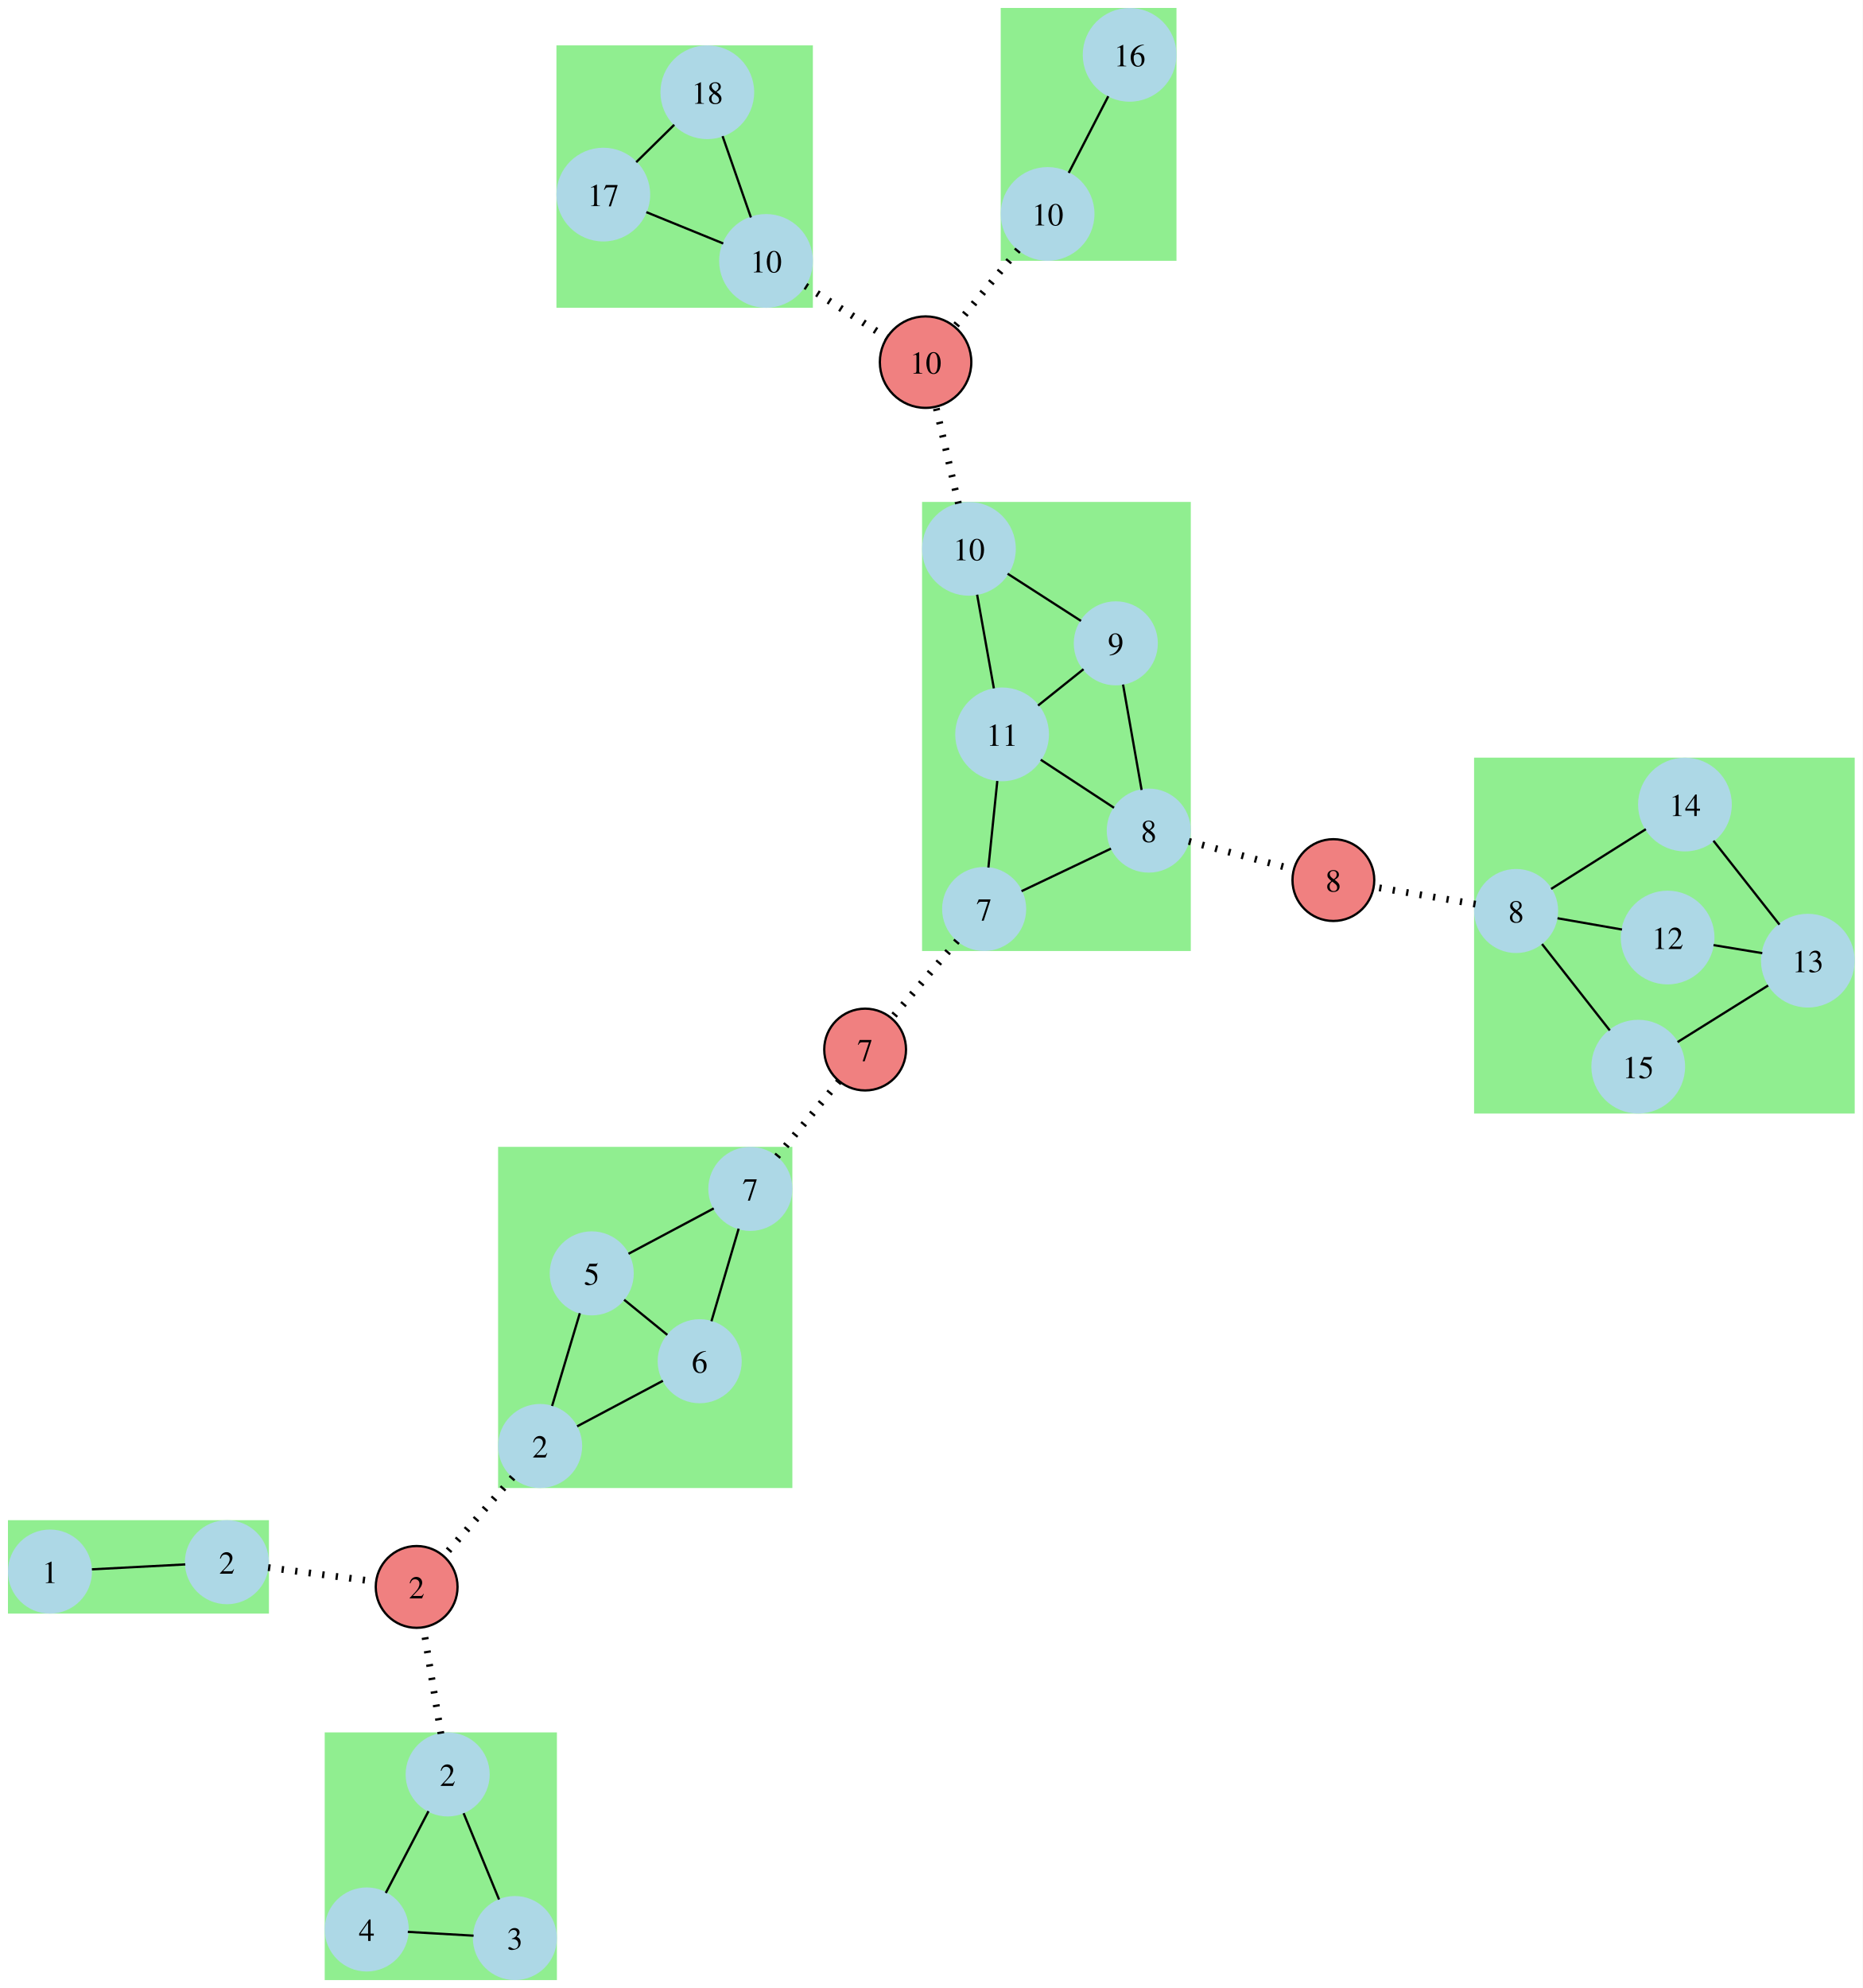
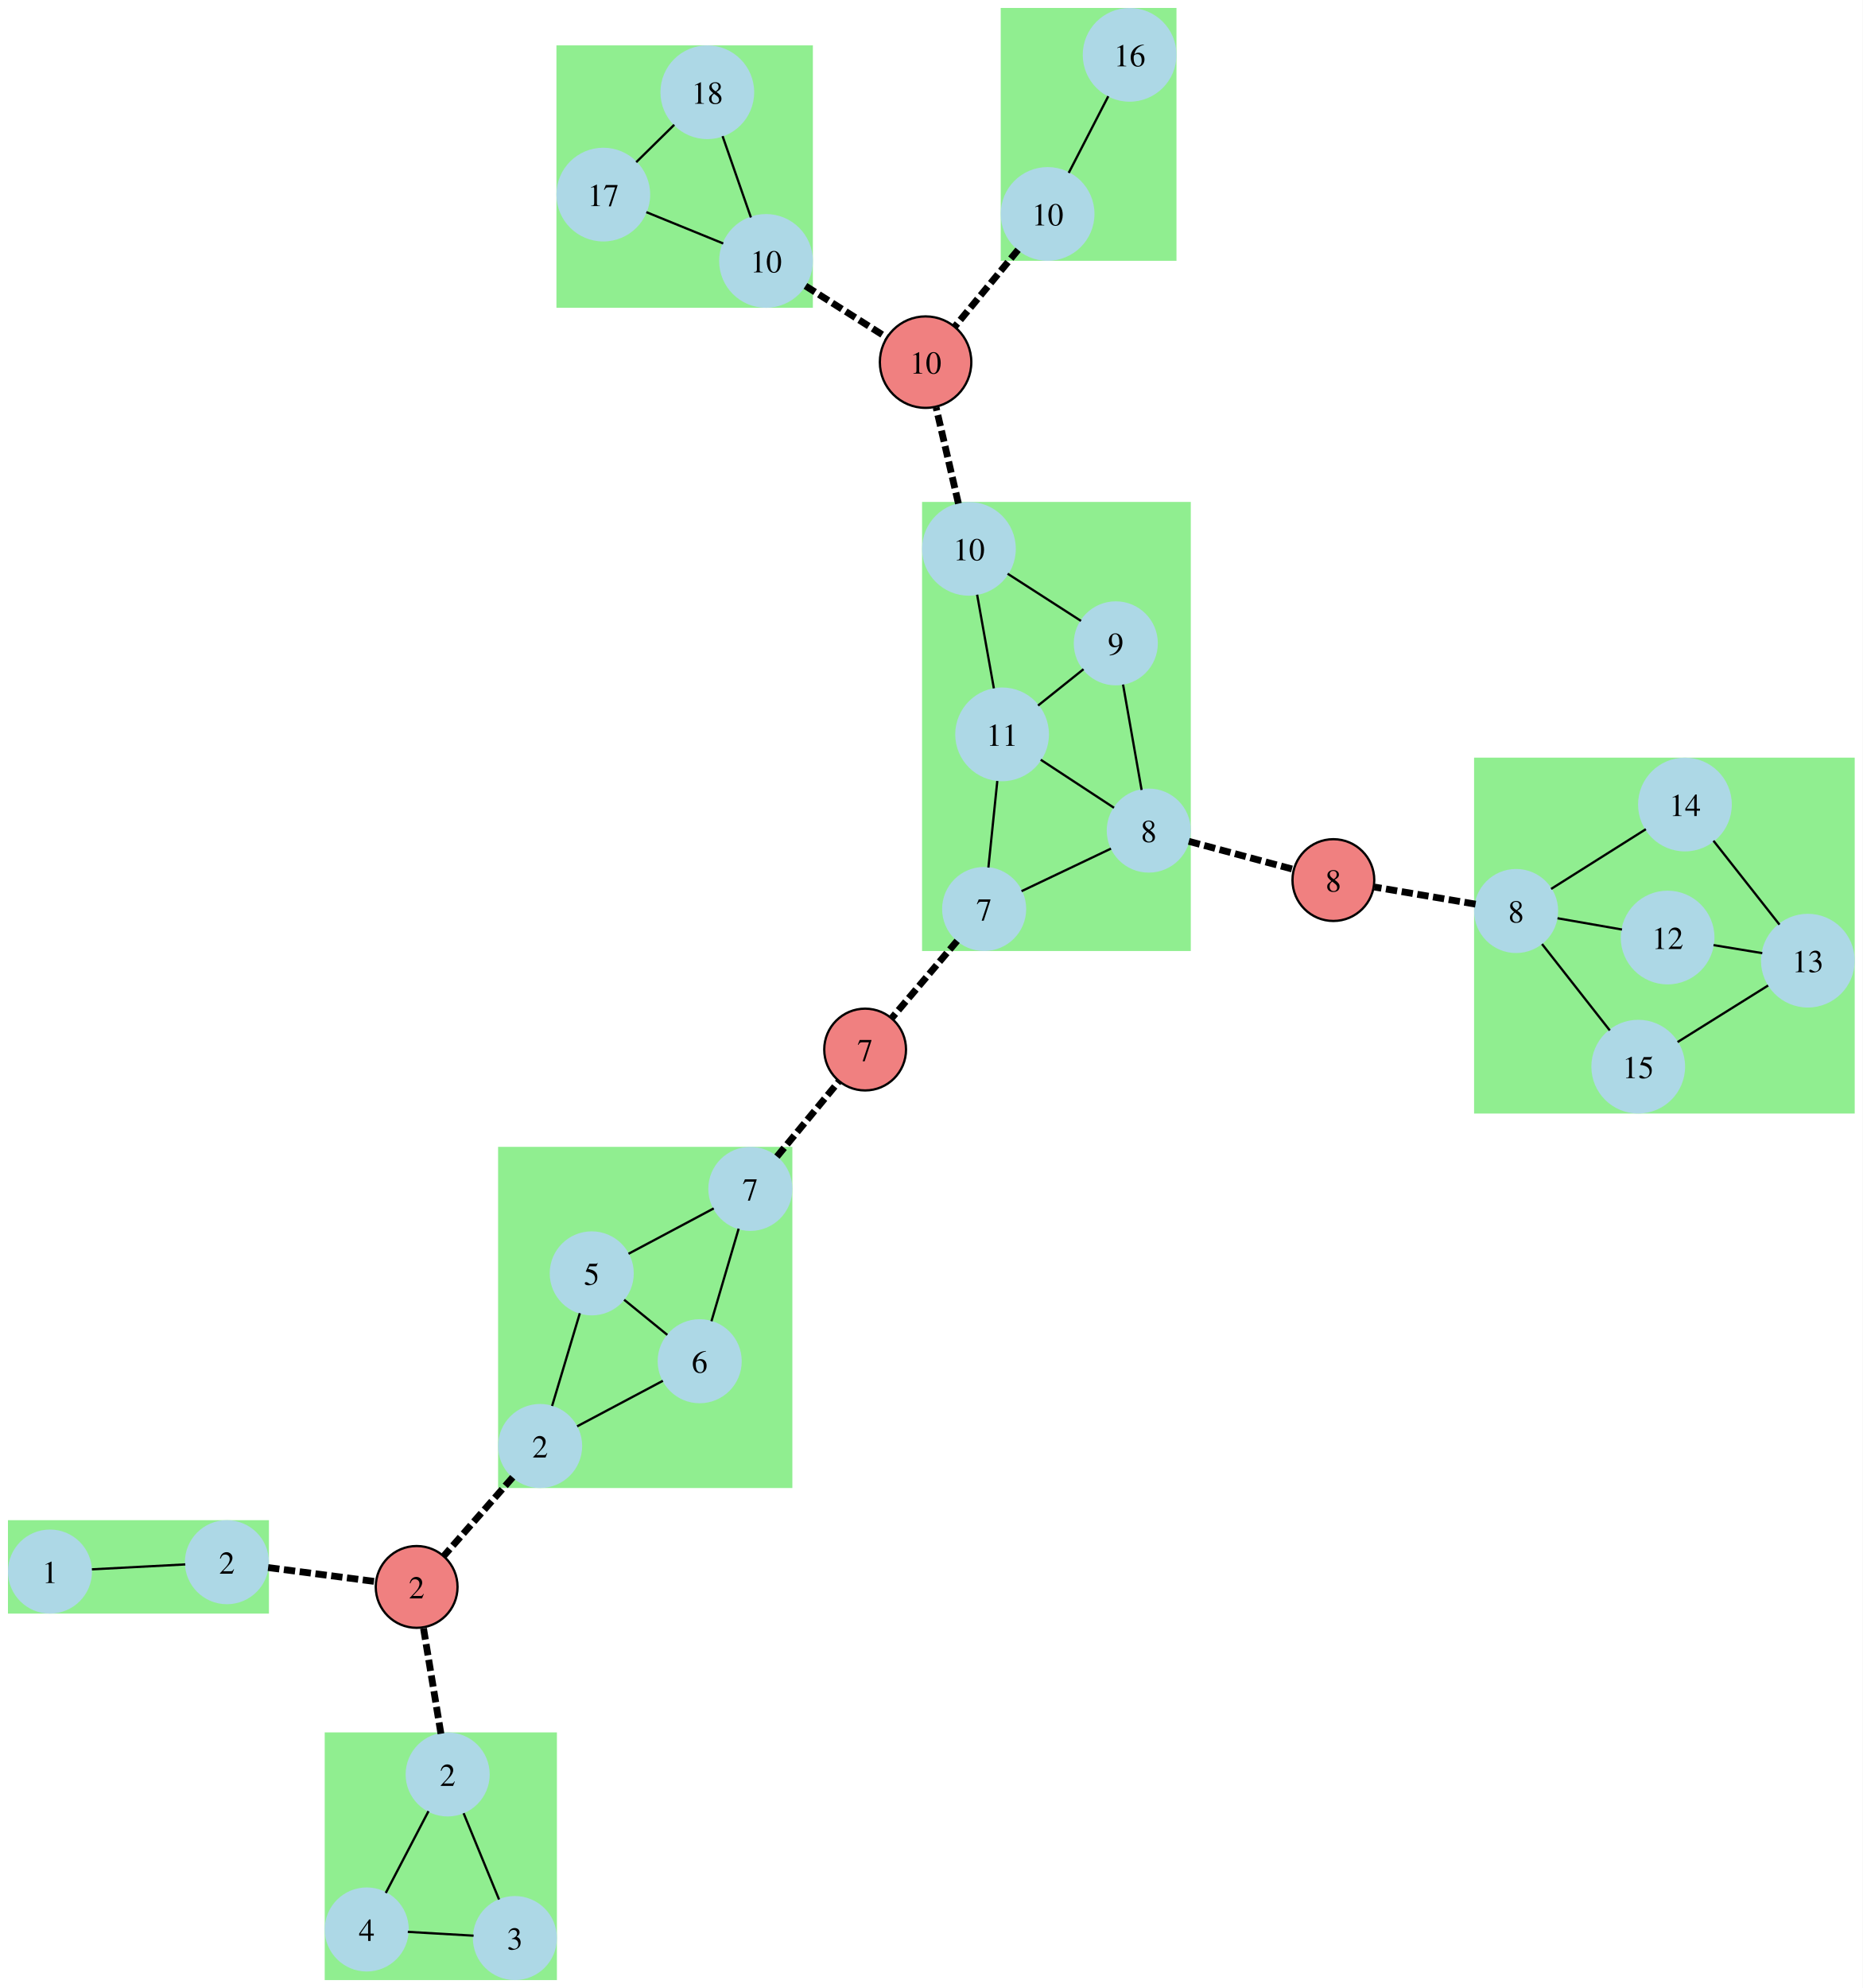
<svg xmlns="http://www.w3.org/2000/svg" width="820pt" height="875pt" viewBox="0.00 0.00 820.00 875.00">
  <g id="graph0" class="graph" transform="scale(1 1) rotate(0) translate(4 871.02)">
    <polygon fill="white" stroke="none" points="-4,4 -4,-871.02 815.9,-871.02 815.9,4 -4,4" />
    <g id="clust1" class="cluster">
      <polygon fill="lightgreen" stroke="lightgreen" points="241.43,-736.05 241.43,-850.55 353.31,-850.55 353.31,-736.05 241.43,-736.05" />
    </g>
    <g id="clust2" class="cluster">
      <polygon fill="lightgreen" stroke="lightgreen" points="436.99,-756.73 436.99,-867.02 513.36,-867.02 513.36,-756.73 436.99,-756.73" />
    </g>
    <g id="clust3" class="cluster">
      <polygon fill="lightgreen" stroke="lightgreen" points="645.36,-381.4 645.36,-537.05 811.9,-537.05 811.9,-381.4 645.36,-381.4" />
    </g>
    <g id="clust4" class="cluster">
      <polygon fill="lightgreen" stroke="lightgreen" points="402.37,-452.94 402.37,-649.6 519.66,-649.6 519.66,-452.94 402.37,-452.94" />
    </g>
    <g id="clust5" class="cluster">
      <polygon fill="lightgreen" stroke="lightgreen" points="215.75,-216.58 215.75,-365.74 344.28,-365.74 344.28,-216.58 215.75,-216.58" />
    </g>
    <g id="clust6" class="cluster">
      <polygon fill="lightgreen" stroke="lightgreen" points="139.43,0 139.43,-108.02 240.64,-108.02 240.64,0 139.43,0" />
    </g>
    <g id="clust7" class="cluster">
      <polygon fill="lightgreen" stroke="lightgreen" points="0,-161.31 0,-201.43 113.88,-201.43 113.88,-161.31 0,-161.31" />
    </g>
    <g id="node1" class="node">
      <ellipse fill="lightblue" stroke="lightblue" cx="333.18" cy="-756.18" rx="20.13" ry="20.13" />
      <text xml:space="preserve" text-anchor="middle" x="333.18" y="-751.13" font-family="Times,serif" font-size="14.00">10</text>
    </g>
    <g id="node2" class="node">
      <ellipse fill="lightblue" stroke="lightblue" cx="261.56" cy="-785.37" rx="20.13" ry="20.13" />
      <text xml:space="preserve" text-anchor="middle" x="261.56" y="-780.32" font-family="Times,serif" font-size="14.00">17</text>
    </g>
    <g id="edge3" class="edge">
      <path fill="none" stroke="black" d="M314.36,-763.85C303.92,-768.11 290.96,-773.39 280.5,-777.65" />
    </g>
    <g id="node3" class="node">
      <ellipse fill="lightblue" stroke="lightblue" cx="307.34" cy="-830.42" rx="20.13" ry="20.13" />
      <text xml:space="preserve" text-anchor="middle" x="307.34" y="-825.37" font-family="Times,serif" font-size="14.00">18</text>
    </g>
    <g id="edge1" class="edge">
      <path fill="none" stroke="black" d="M326.53,-775.3C322.7,-786.3 317.9,-800.08 314.06,-811.11" />
    </g>
    <g id="node28" class="node">
      <ellipse fill="lightcoral" stroke="black" cx="403.42" cy="-711.63" rx="20.13" ry="20.13" />
      <text xml:space="preserve" text-anchor="middle" x="403.42" y="-706.58" font-family="Times,serif" font-size="14.00">10</text>
    </g>
    <g id="edge27" class="edge">
-       <path fill="none" stroke="black" stroke-width="3" stroke-dasharray="1,5" d="M350.54,-745.17C361.43,-738.26 375.41,-729.4 386.26,-722.51" />
+       <path fill="none" stroke="black" stroke-width="3" stroke-dasharray="5,2" d="M350.54,-745.17C361.43,-738.26 375.41,-729.4 386.26,-722.51" />
    </g>
    <g id="edge2" class="edge">
      <path fill="none" stroke="black" d="M276.04,-799.63C281.39,-804.88 287.44,-810.84 292.79,-816.11" />
    </g>
    <g id="node4" class="node">
      <ellipse fill="lightblue" stroke="lightblue" cx="457.13" cy="-776.86" rx="20.13" ry="20.13" />
      <text xml:space="preserve" text-anchor="middle" x="457.13" y="-771.81" font-family="Times,serif" font-size="14.00">10</text>
    </g>
    <g id="node5" class="node">
      <ellipse fill="lightblue" stroke="lightblue" cx="493.23" cy="-846.89" rx="20.13" ry="20.13" />
      <text xml:space="preserve" text-anchor="middle" x="493.23" y="-841.84" font-family="Times,serif" font-size="14.00">16</text>
    </g>
    <g id="edge4" class="edge">
      <path fill="none" stroke="black" d="M466.42,-794.9C471.77,-805.27 478.47,-818.27 483.84,-828.67" />
    </g>
    <g id="edge28" class="edge">
-       <path fill="none" stroke="black" stroke-width="3" stroke-dasharray="1,5" d="M444.13,-761.07C435.68,-750.81 424.72,-737.5 416.3,-727.27" />
+       <path fill="none" stroke="black" stroke-width="3" stroke-dasharray="5,2" d="M444.13,-761.07C435.68,-750.81 424.72,-737.5 416.3,-727.27" />
    </g>
    <g id="node6" class="node">
      <ellipse fill="lightblue" stroke="lightblue" cx="663.36" cy="-470.05" rx="18" ry="18" />
      <text xml:space="preserve" text-anchor="middle" x="663.36" y="-465" font-family="Times,serif" font-size="14.00">8</text>
    </g>
    <g id="node7" class="node">
      <ellipse fill="lightblue" stroke="lightblue" cx="730.04" cy="-458.37" rx="20.13" ry="20.13" />
      <text xml:space="preserve" text-anchor="middle" x="730.04" y="-453.32" font-family="Times,serif" font-size="14.00">12</text>
    </g>
    <g id="edge10" class="edge">
      <path fill="none" stroke="black" d="M681.58,-466.86C690.37,-465.32 700.94,-463.47 709.97,-461.89" />
    </g>
    <g id="node9" class="node">
      <ellipse fill="lightblue" stroke="lightblue" cx="737.67" cy="-516.91" rx="20.13" ry="20.13" />
      <text xml:space="preserve" text-anchor="middle" x="737.67" y="-511.86" font-family="Times,serif" font-size="14.00">14</text>
    </g>
    <g id="edge5" class="edge">
      <path fill="none" stroke="black" d="M678.76,-479.76C690.91,-487.43 707.87,-498.12 720.47,-506.07" />
    </g>
    <g id="node10" class="node">
      <ellipse fill="lightblue" stroke="lightblue" cx="717.11" cy="-401.54" rx="20.13" ry="20.13" />
      <text xml:space="preserve" text-anchor="middle" x="717.11" y="-396.49" font-family="Times,serif" font-size="14.00">15</text>
    </g>
    <g id="edge8" class="edge">
      <path fill="none" stroke="black" d="M674.76,-455.52C683.51,-444.37 695.59,-428.98 704.6,-417.48" />
    </g>
    <g id="node27" class="node">
      <ellipse fill="lightcoral" stroke="black" cx="582.92" cy="-483.66" rx="18" ry="18" />
      <text xml:space="preserve" text-anchor="middle" x="582.92" y="-478.61" font-family="Times,serif" font-size="14.00">8</text>
    </g>
    <g id="edge29" class="edge">
-       <path fill="none" stroke="black" stroke-width="3" stroke-dasharray="1,5" d="M645.51,-473.07C632.27,-475.31 614.29,-478.35 601,-480.6" />
+       <path fill="none" stroke="black" stroke-width="3" stroke-dasharray="5,2" d="M645.51,-473.07C632.27,-475.31 614.29,-478.35 601,-480.6" />
    </g>
    <g id="node8" class="node">
      <ellipse fill="lightblue" stroke="lightblue" cx="791.77" cy="-448.19" rx="20.13" ry="20.13" />
      <text xml:space="preserve" text-anchor="middle" x="791.77" y="-443.14" font-family="Times,serif" font-size="14.00">13</text>
    </g>
    <g id="edge9" class="edge">
      <path fill="none" stroke="black" d="M750.25,-455.04C757.15,-453.9 764.85,-452.63 771.72,-451.5" />
    </g>
    <g id="edge6" class="edge">
      <path fill="none" stroke="black" d="M750.22,-500.98C758.96,-489.87 770.57,-475.13 779.29,-464.05" />
    </g>
    <g id="edge7" class="edge">
      <path fill="none" stroke="black" d="M734.43,-412.36C746.4,-419.84 762.28,-429.76 774.29,-437.27" />
    </g>
    <g id="node11" class="node">
      <ellipse fill="lightblue" stroke="lightblue" cx="429.2" cy="-470.94" rx="18" ry="18" />
      <text xml:space="preserve" text-anchor="middle" x="429.2" y="-465.89" font-family="Times,serif" font-size="14.00">7</text>
    </g>
    <g id="node12" class="node">
      <ellipse fill="lightblue" stroke="lightblue" cx="501.66" cy="-505.44" rx="18" ry="18" />
      <text xml:space="preserve" text-anchor="middle" x="501.66" y="-500.39" font-family="Times,serif" font-size="14.00">8</text>
    </g>
    <g id="edge17" class="edge">
      <path fill="none" stroke="black" d="M445.65,-478.77C457.42,-484.38 473.22,-491.9 485.03,-497.52" />
    </g>
    <g id="node15" class="node">
      <ellipse fill="lightblue" stroke="lightblue" cx="437.1" cy="-547.8" rx="20.13" ry="20.13" />
      <text xml:space="preserve" text-anchor="middle" x="437.1" y="-542.75" font-family="Times,serif" font-size="14.00">11</text>
    </g>
    <g id="edge11" class="edge">
      <path fill="none" stroke="black" d="M431.07,-489.16C432.25,-500.61 433.77,-515.41 434.99,-527.28" />
    </g>
    <g id="node26" class="node">
      <ellipse fill="lightcoral" stroke="black" cx="376.81" cy="-409.07" rx="18" ry="18" />
      <text xml:space="preserve" text-anchor="middle" x="376.81" y="-404.02" font-family="Times,serif" font-size="14.00">7</text>
    </g>
    <g id="edge30" class="edge">
-       <path fill="none" stroke="black" stroke-width="3" stroke-dasharray="1,5" d="M417.31,-456.9C408.74,-446.78 397.22,-433.17 388.65,-423.06" />
+       <path fill="none" stroke="black" stroke-width="3" stroke-dasharray="5,2" d="M417.31,-456.9C408.74,-446.78 397.22,-433.17 388.65,-423.06" />
    </g>
    <g id="node13" class="node">
      <ellipse fill="lightblue" stroke="lightblue" cx="487.15" cy="-587.86" rx="18" ry="18" />
      <text xml:space="preserve" text-anchor="middle" x="487.15" y="-582.81" font-family="Times,serif" font-size="14.00">9</text>
    </g>
    <g id="edge15" class="edge">
      <path fill="none" stroke="black" d="M498.51,-523.32C496.09,-537.05 492.77,-555.94 490.34,-569.73" />
    </g>
    <g id="edge16" class="edge">
      <path fill="none" stroke="black" d="M486.36,-515.48C476.67,-521.84 464.11,-530.07 454.1,-536.64" />
    </g>
    <g id="edge31" class="edge">
-       <path fill="none" stroke="black" stroke-width="3" stroke-dasharray="1,5" d="M519.29,-500.71C532.92,-497.06 551.7,-492.03 565.32,-488.38" />
+       <path fill="none" stroke="black" stroke-width="3" stroke-dasharray="5,2" d="M519.29,-500.71C532.92,-497.06 551.7,-492.03 565.32,-488.38" />
    </g>
    <g id="node14" class="node">
      <ellipse fill="lightblue" stroke="lightblue" cx="422.5" cy="-629.46" rx="20.13" ry="20.13" />
      <text xml:space="preserve" text-anchor="middle" x="422.5" y="-624.41" font-family="Times,serif" font-size="14.00">10</text>
    </g>
    <g id="edge13" class="edge">
      <path fill="none" stroke="black" d="M471.83,-597.72C462.12,-603.97 449.55,-612.06 439.53,-618.51" />
    </g>
    <g id="edge14" class="edge">
      <path fill="none" stroke="black" d="M472.94,-576.49C466.7,-571.49 459.34,-565.61 452.92,-560.47" />
    </g>
    <g id="edge12" class="edge">
      <path fill="none" stroke="black" d="M426.11,-609.28C428.35,-596.71 431.23,-580.61 433.48,-568.04" />
    </g>
    <g id="edge32" class="edge">
-       <path fill="none" stroke="black" stroke-width="3" stroke-dasharray="1,5" d="M417.88,-649.35C414.91,-662.18 411.05,-678.79 408.06,-691.64" />
+       <path fill="none" stroke="black" stroke-width="3" stroke-dasharray="5,2" d="M417.88,-649.35C414.91,-662.18 411.05,-678.79 408.06,-691.64" />
    </g>
    <g id="node16" class="node">
      <ellipse fill="lightblue" stroke="lightblue" cx="233.75" cy="-234.58" rx="18" ry="18" />
      <text xml:space="preserve" text-anchor="middle" x="233.75" y="-229.53" font-family="Times,serif" font-size="14.00">2</text>
    </g>
    <g id="node17" class="node">
      <ellipse fill="lightblue" stroke="lightblue" cx="256.47" cy="-310.56" rx="18" ry="18" />
      <text xml:space="preserve" text-anchor="middle" x="256.47" y="-305.51" font-family="Times,serif" font-size="14.00">5</text>
    </g>
    <g id="edge22" class="edge">
      <path fill="none" stroke="black" d="M239.02,-252.2C242.69,-264.48 247.57,-280.78 251.23,-293.03" />
    </g>
    <g id="node18" class="node">
      <ellipse fill="lightblue" stroke="lightblue" cx="303.99" cy="-271.89" rx="18" ry="18" />
      <text xml:space="preserve" text-anchor="middle" x="303.99" y="-266.84" font-family="Times,serif" font-size="14.00">6</text>
    </g>
    <g id="edge18" class="edge">
      <path fill="none" stroke="black" d="M250.04,-243.23C261.39,-249.26 276.46,-257.26 287.79,-263.28" />
    </g>
    <g id="node25" class="node">
      <ellipse fill="lightcoral" stroke="black" cx="179.4" cy="-172.55" rx="18" ry="18" />
      <text xml:space="preserve" text-anchor="middle" x="179.4" y="-167.5" font-family="Times,serif" font-size="14.00">2</text>
    </g>
    <g id="edge33" class="edge">
-       <path fill="none" stroke="black" stroke-width="3" stroke-dasharray="1,5" d="M221.69,-220.81C212.68,-210.53 200.43,-196.55 191.43,-186.28" />
+       <path fill="none" stroke="black" stroke-width="3" stroke-dasharray="5,2" d="M221.69,-220.81C212.68,-210.53 200.43,-196.55 191.43,-186.28" />
    </g>
    <g id="edge21" class="edge">
      <path fill="none" stroke="black" d="M270.73,-298.96C276.74,-294.06 283.73,-288.38 289.74,-283.48" />
    </g>
    <g id="node19" class="node">
      <ellipse fill="lightblue" stroke="lightblue" cx="326.28" cy="-347.74" rx="18" ry="18" />
      <text xml:space="preserve" text-anchor="middle" x="326.28" y="-342.69" font-family="Times,serif" font-size="14.00">7</text>
    </g>
    <g id="edge20" class="edge">
      <path fill="none" stroke="black" d="M272.66,-319.18C283.94,-325.19 298.92,-333.17 310.18,-339.16" />
    </g>
    <g id="edge19" class="edge">
      <path fill="none" stroke="black" d="M309.16,-289.48C312.76,-301.73 317.54,-318.01 321.14,-330.24" />
    </g>
    <g id="edge34" class="edge">
-       <path fill="none" stroke="black" stroke-width="3" stroke-dasharray="1,5" d="M338,-361.96C346.17,-371.87 357.01,-385.03 365.16,-394.93" />
+       <path fill="none" stroke="black" stroke-width="3" stroke-dasharray="5,2" d="M338,-361.96C346.17,-371.87 357.01,-385.03 365.16,-394.93" />
    </g>
    <g id="node20" class="node">
      <ellipse fill="lightblue" stroke="lightblue" cx="193.05" cy="-90.02" rx="18" ry="18" />
      <text xml:space="preserve" text-anchor="middle" x="193.05" y="-84.97" font-family="Times,serif" font-size="14.00">2</text>
    </g>
    <g id="node21" class="node">
      <ellipse fill="lightblue" stroke="lightblue" cx="222.64" cy="-18" rx="18" ry="18" />
      <text xml:space="preserve" text-anchor="middle" x="222.64" y="-12.95" font-family="Times,serif" font-size="14.00">3</text>
    </g>
    <g id="edge25" class="edge">
      <path fill="none" stroke="black" d="M200.07,-72.95C204.78,-61.47 210.97,-46.4 215.68,-34.95" />
    </g>
    <g id="node22" class="node">
      <ellipse fill="lightblue" stroke="lightblue" cx="157.43" cy="-21.78" rx="18" ry="18" />
      <text xml:space="preserve" text-anchor="middle" x="157.43" y="-16.73" font-family="Times,serif" font-size="14.00">4</text>
    </g>
    <g id="edge23" class="edge">
      <path fill="none" stroke="black" d="M184.61,-73.85C178.93,-62.97 171.48,-48.69 165.81,-37.84" />
    </g>
    <g id="edge35" class="edge">
-       <path fill="none" stroke="black" stroke-width="3" stroke-dasharray="1,5" d="M190.09,-107.93C187.82,-121.68 184.69,-140.59 182.41,-154.4" />
+       <path fill="none" stroke="black" stroke-width="3" stroke-dasharray="5,2" d="M190.09,-107.93C187.82,-121.68 184.69,-140.59 182.41,-154.4" />
    </g>
    <g id="edge24" class="edge">
      <path fill="none" stroke="black" d="M204.47,-19.05C195.43,-19.58 184.53,-20.21 175.5,-20.73" />
    </g>
    <g id="node23" class="node">
      <ellipse fill="lightblue" stroke="lightblue" cx="18" cy="-179.31" rx="18" ry="18" />
      <text xml:space="preserve" text-anchor="middle" x="18" y="-174.26" font-family="Times,serif" font-size="14.00">1</text>
    </g>
    <g id="node24" class="node">
      <ellipse fill="lightblue" stroke="lightblue" cx="95.88" cy="-183.43" rx="18" ry="18" />
      <text xml:space="preserve" text-anchor="middle" x="95.88" y="-178.38" font-family="Times,serif" font-size="14.00">2</text>
    </g>
    <g id="edge26" class="edge">
      <path fill="none" stroke="black" d="M36.46,-180.29C48.87,-180.94 65.17,-181.8 77.56,-182.46" />
    </g>
    <g id="edge36" class="edge">
-       <path fill="none" stroke="black" stroke-width="3" stroke-dasharray="1,5" d="M114.01,-181.07C128.01,-179.24 147.31,-176.73 161.31,-174.91" />
+       <path fill="none" stroke="black" stroke-width="3" stroke-dasharray="5,2" d="M114.01,-181.07C128.01,-179.24 147.31,-176.73 161.31,-174.91" />
    </g>
  </g>
</svg>
